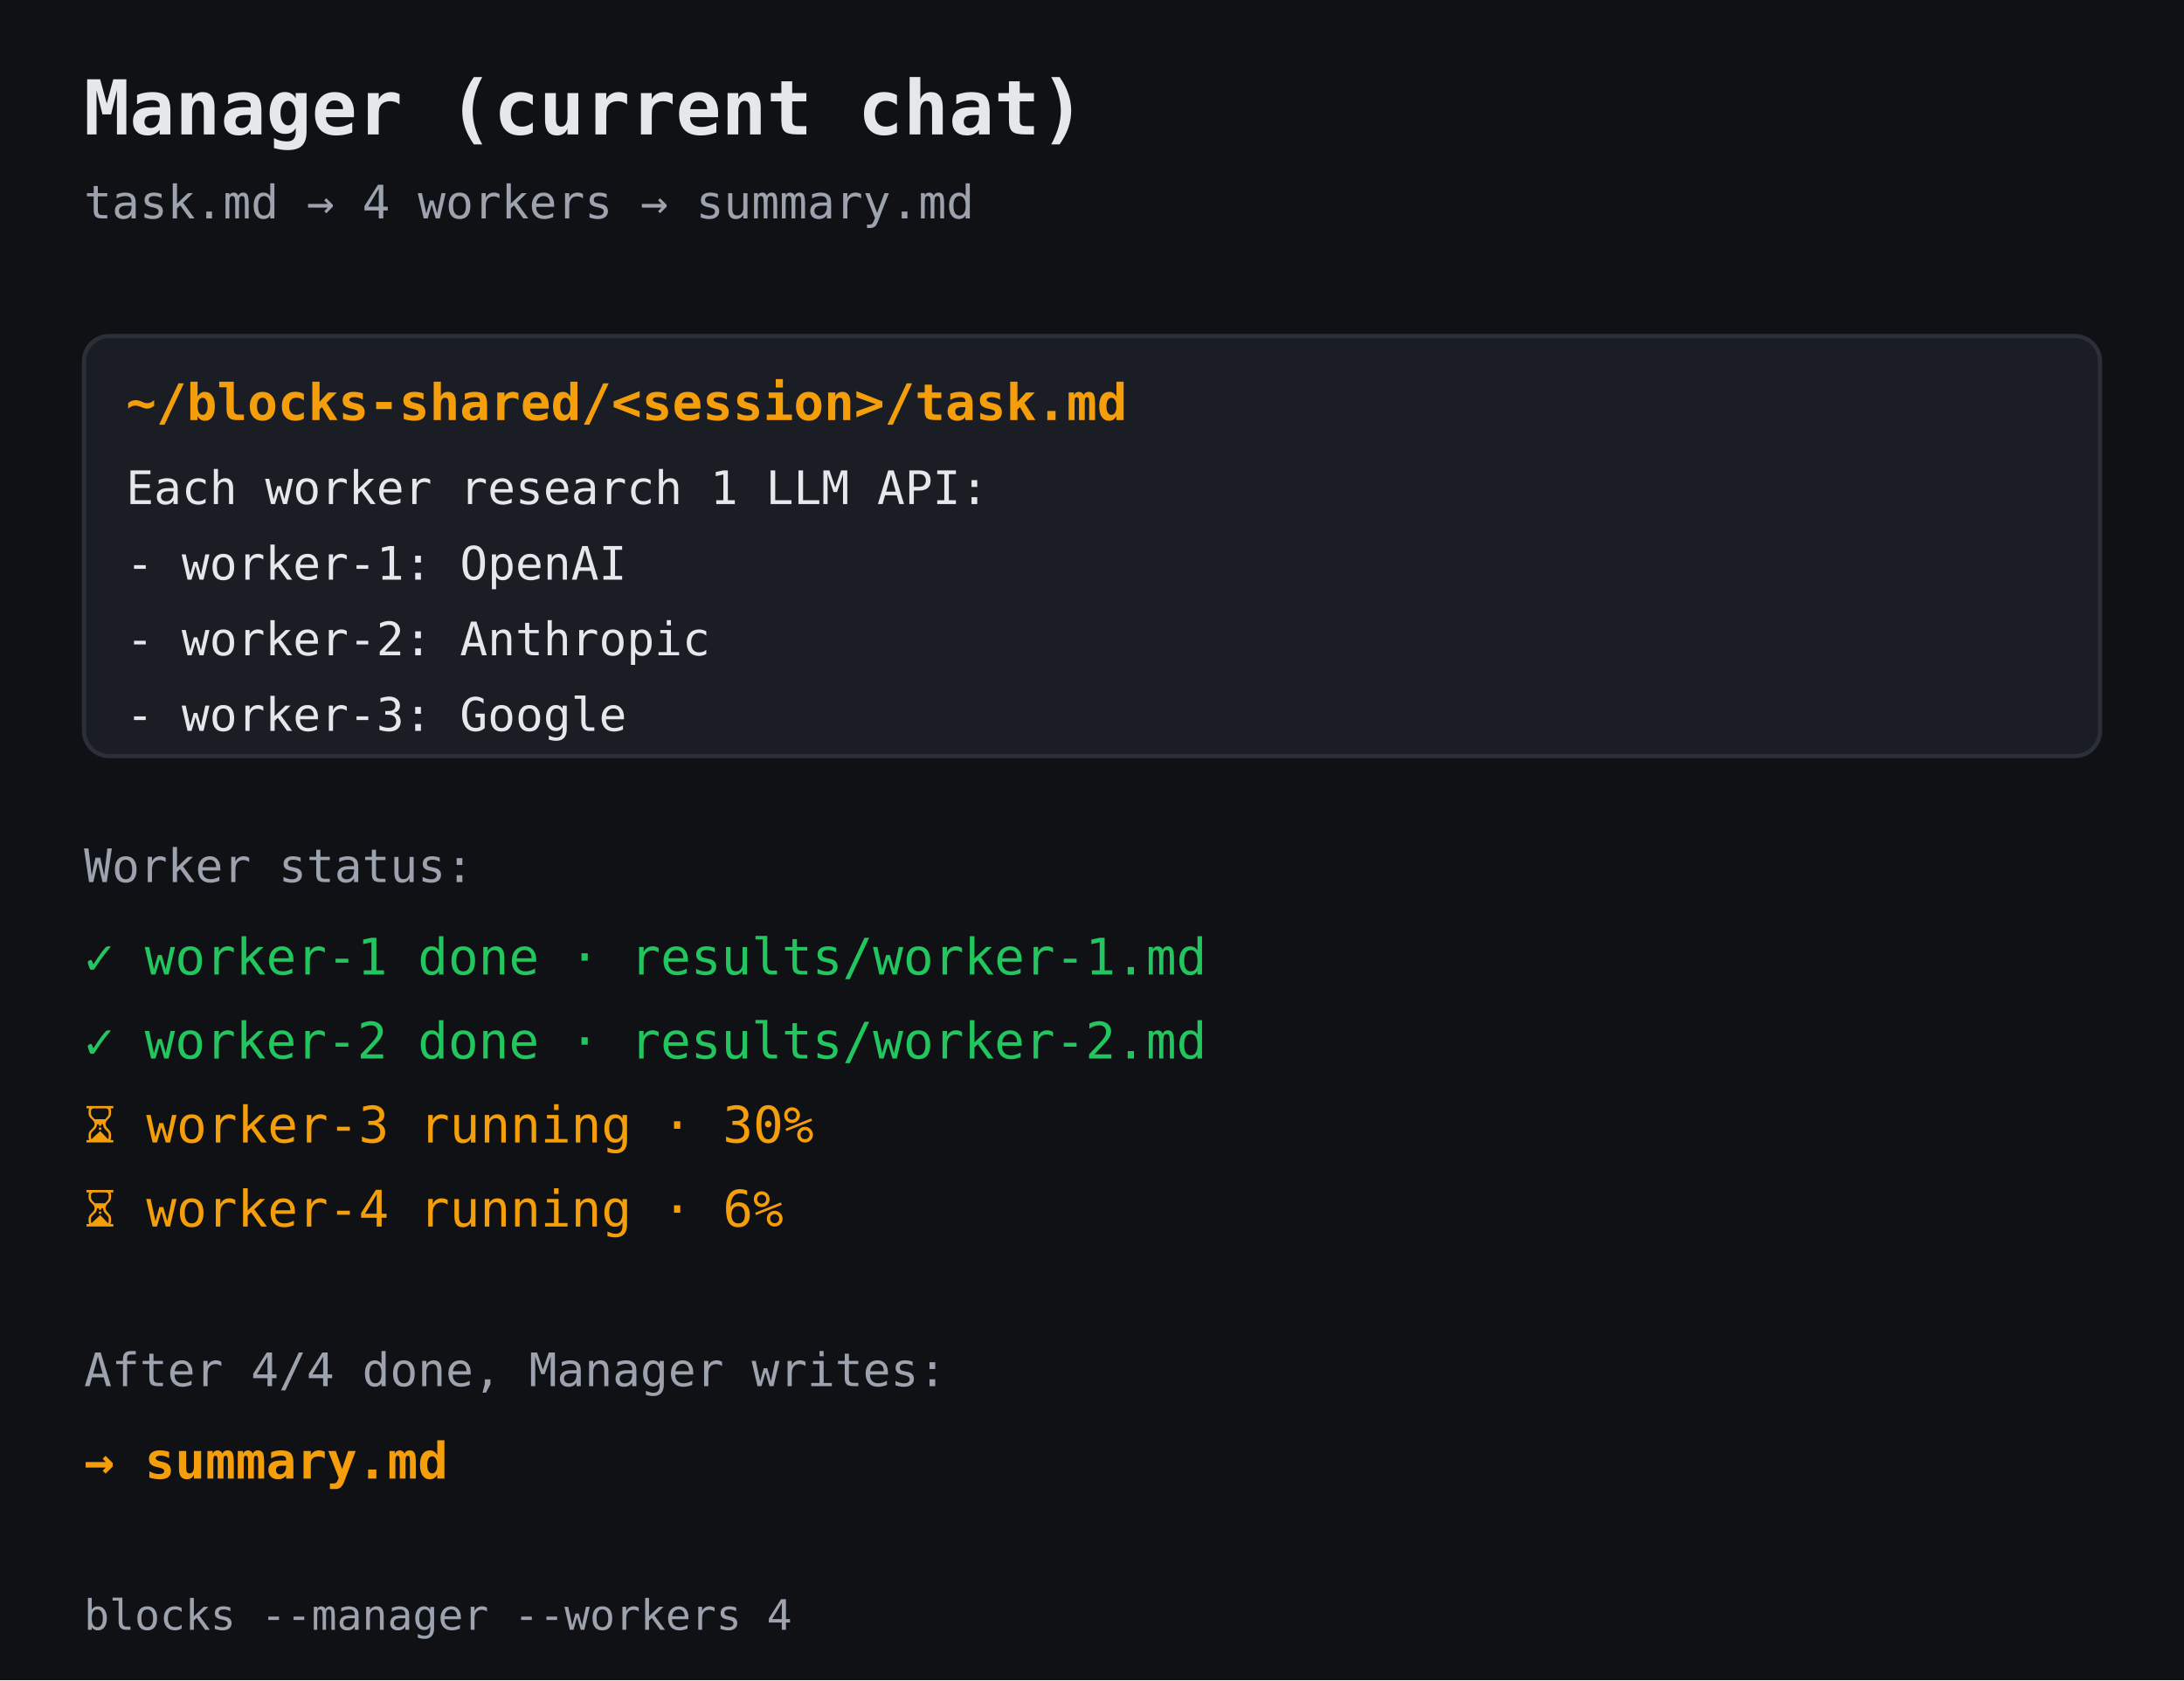
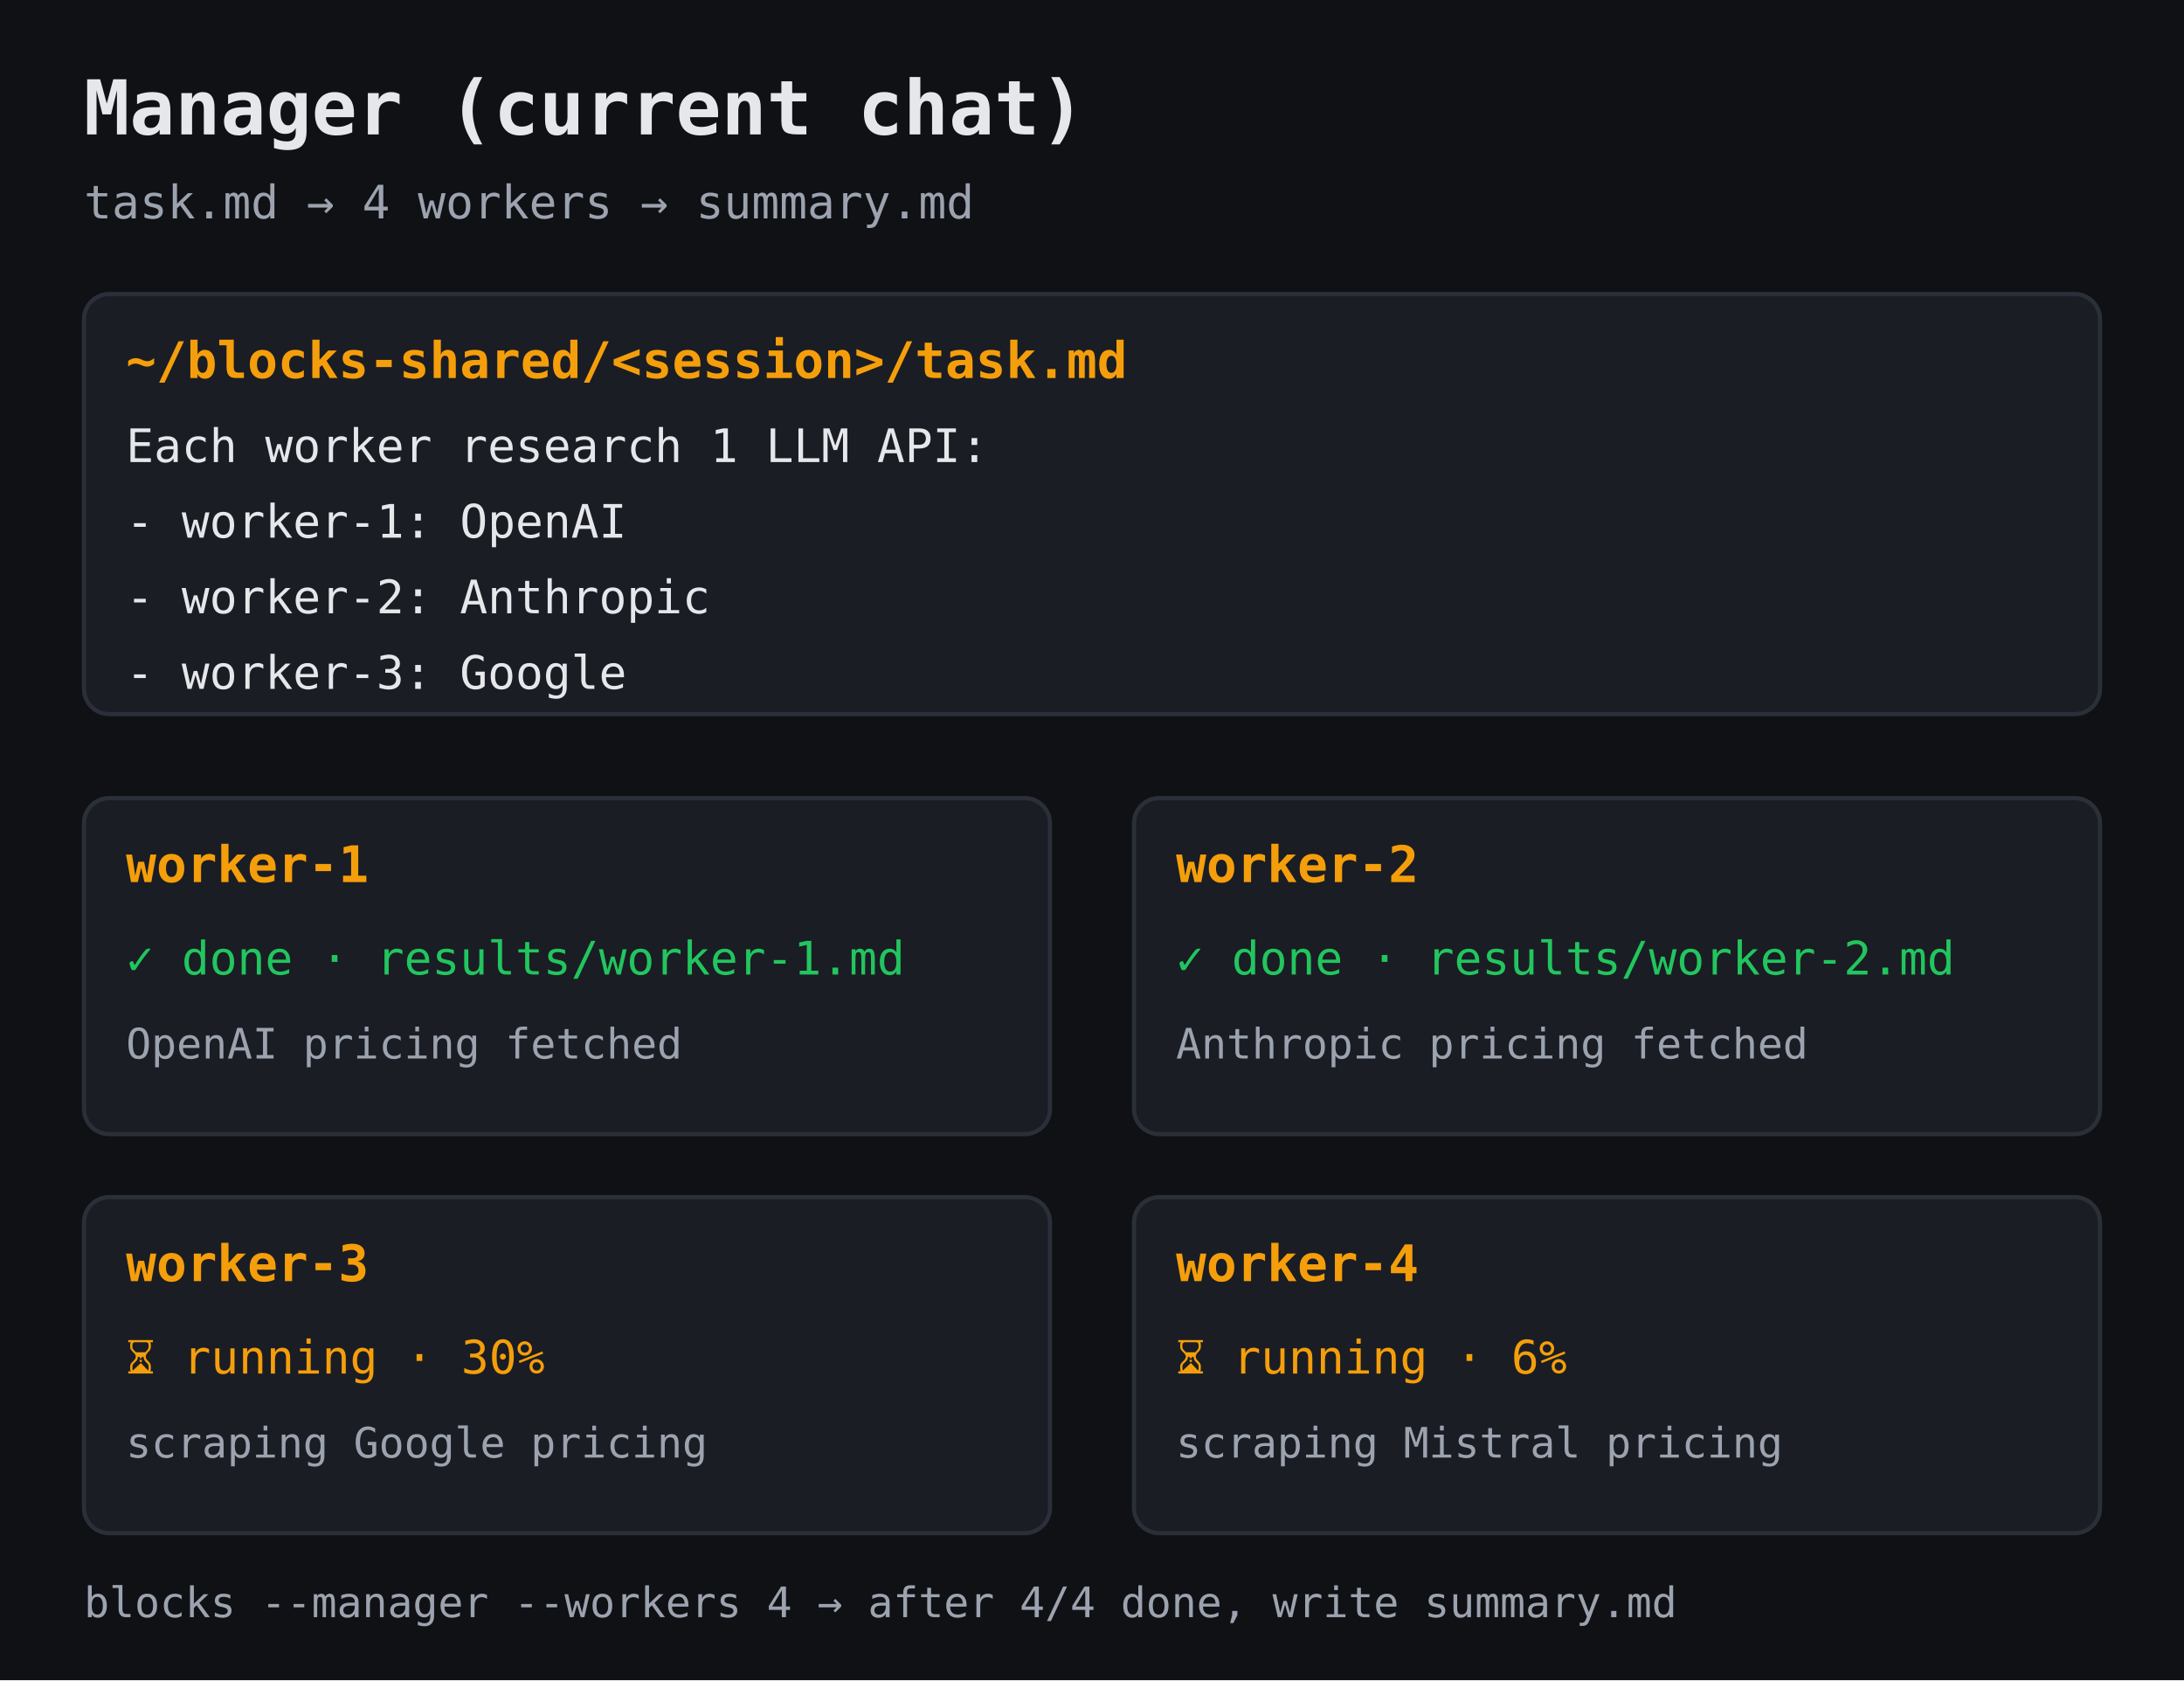
<svg xmlns="http://www.w3.org/2000/svg" viewBox="0 0 520 400" width="520" height="400">
  <rect width="520" height="400" fill="#0f1115" />
  <text x="20" y="32" fill="#e5e7eb" font-family="Menlo,monospace" font-size="18" font-weight="700">Manager (current chat)</text>
  <text x="20" y="52" fill="#9ca3af" font-family="Menlo,monospace" font-size="11">task.md → 4 workers → summary.md</text>
-   <rect x="20" y="80" width="480" height="100" fill="#1a1d24" rx="6" stroke="#2a2f38" />
-   <text x="30" y="100" fill="#f59e0b" font-family="Menlo,monospace" font-size="12" font-weight="600">~/blocks-shared/&lt;session&gt;/task.md</text>
-   <text x="30" y="120" fill="#e5e7eb" font-family="Menlo,monospace" font-size="11">Each worker research 1 LLM API:</text>
-   <text x="30" y="138" fill="#e5e7eb" font-family="Menlo,monospace" font-size="11">  - worker-1: OpenAI</text>
-   <text x="30" y="156" fill="#e5e7eb" font-family="Menlo,monospace" font-size="11">  - worker-2: Anthropic</text>
-   <text x="30" y="174" fill="#e5e7eb" font-family="Menlo,monospace" font-size="11">  - worker-3: Google</text>
-   <text x="20" y="210" fill="#9ca3af" font-family="Menlo,monospace" font-size="11">Worker status:</text>
-   <text x="20" y="232" fill="#22c55e" font-family="Menlo,monospace" font-size="12">✓ worker-1  done  ·  results/worker-1.md</text>
-   <text x="20" y="252" fill="#22c55e" font-family="Menlo,monospace" font-size="12">✓ worker-2  done  ·  results/worker-2.md</text>
-   <text x="20" y="272" fill="#f59e0b" font-family="Menlo,monospace" font-size="12">⏳ worker-3  running  · 30%</text>
-   <text x="20" y="292" fill="#f59e0b" font-family="Menlo,monospace" font-size="12">⏳ worker-4  running  · 6%</text>
-   <text x="20" y="330" fill="#9ca3af" font-family="Menlo,monospace" font-size="11">After 4/4 done, Manager writes:</text>
-   <text x="20" y="352" fill="#f59e0b" font-family="Menlo,monospace" font-size="12" font-weight="600">→ summary.md</text>
-   <text x="20" y="388" fill="#9ca3af" font-family="Menlo,monospace" font-size="10">blocks --manager --workers 4</text>
+   <rect x="20" y="70" width="480" height="100" fill="#1a1d24" rx="6" stroke="#2a2f38" />
+   <text x="30" y="90" fill="#f59e0b" font-family="Menlo,monospace" font-size="12" font-weight="600">~/blocks-shared/&lt;session&gt;/task.md</text>
+   <text x="30" y="110" fill="#e5e7eb" font-family="Menlo,monospace" font-size="11">Each worker research 1 LLM API:</text>
+   <text x="30" y="128" fill="#e5e7eb" font-family="Menlo,monospace" font-size="11">  - worker-1: OpenAI</text>
+   <text x="30" y="146" fill="#e5e7eb" font-family="Menlo,monospace" font-size="11">  - worker-2: Anthropic</text>
+   <text x="30" y="164" fill="#e5e7eb" font-family="Menlo,monospace" font-size="11">  - worker-3: Google</text>
+   <rect x="20" y="190" width="230" height="80" fill="#1a1d24" rx="6" stroke="#2a2f38" />
+   <text x="30" y="210" fill="#f59e0b" font-family="Menlo,monospace" font-size="12" font-weight="600">worker-1</text>
+   <text x="30" y="232" fill="#22c55e" font-family="Menlo,monospace" font-size="11">✓ done · results/worker-1.md</text>
+   <text x="30" y="252" fill="#9ca3af" font-family="Menlo,monospace" font-size="10">OpenAI pricing fetched</text>
+   <rect x="270" y="190" width="230" height="80" fill="#1a1d24" rx="6" stroke="#2a2f38" />
+   <text x="280" y="210" fill="#f59e0b" font-family="Menlo,monospace" font-size="12" font-weight="600">worker-2</text>
+   <text x="280" y="232" fill="#22c55e" font-family="Menlo,monospace" font-size="11">✓ done · results/worker-2.md</text>
+   <text x="280" y="252" fill="#9ca3af" font-family="Menlo,monospace" font-size="10">Anthropic pricing fetched</text>
+   <rect x="20" y="285" width="230" height="80" fill="#1a1d24" rx="6" stroke="#2a2f38" />
+   <text x="30" y="305" fill="#f59e0b" font-family="Menlo,monospace" font-size="12" font-weight="600">worker-3</text>
+   <text x="30" y="327" fill="#f59e0b" font-family="Menlo,monospace" font-size="11">⏳ running · 30%</text>
+   <text x="30" y="347" fill="#9ca3af" font-family="Menlo,monospace" font-size="10">scraping Google pricing</text>
+   <rect x="270" y="285" width="230" height="80" fill="#1a1d24" rx="6" stroke="#2a2f38" />
+   <text x="280" y="305" fill="#f59e0b" font-family="Menlo,monospace" font-size="12" font-weight="600">worker-4</text>
+   <text x="280" y="327" fill="#f59e0b" font-family="Menlo,monospace" font-size="11">⏳ running · 6%</text>
+   <text x="280" y="347" fill="#9ca3af" font-family="Menlo,monospace" font-size="10">scraping Mistral pricing</text>
+   <text x="20" y="385" fill="#9ca3af" font-family="Menlo,monospace" font-size="10">blocks --manager --workers 4 → after 4/4 done, write summary.md</text>
</svg>
